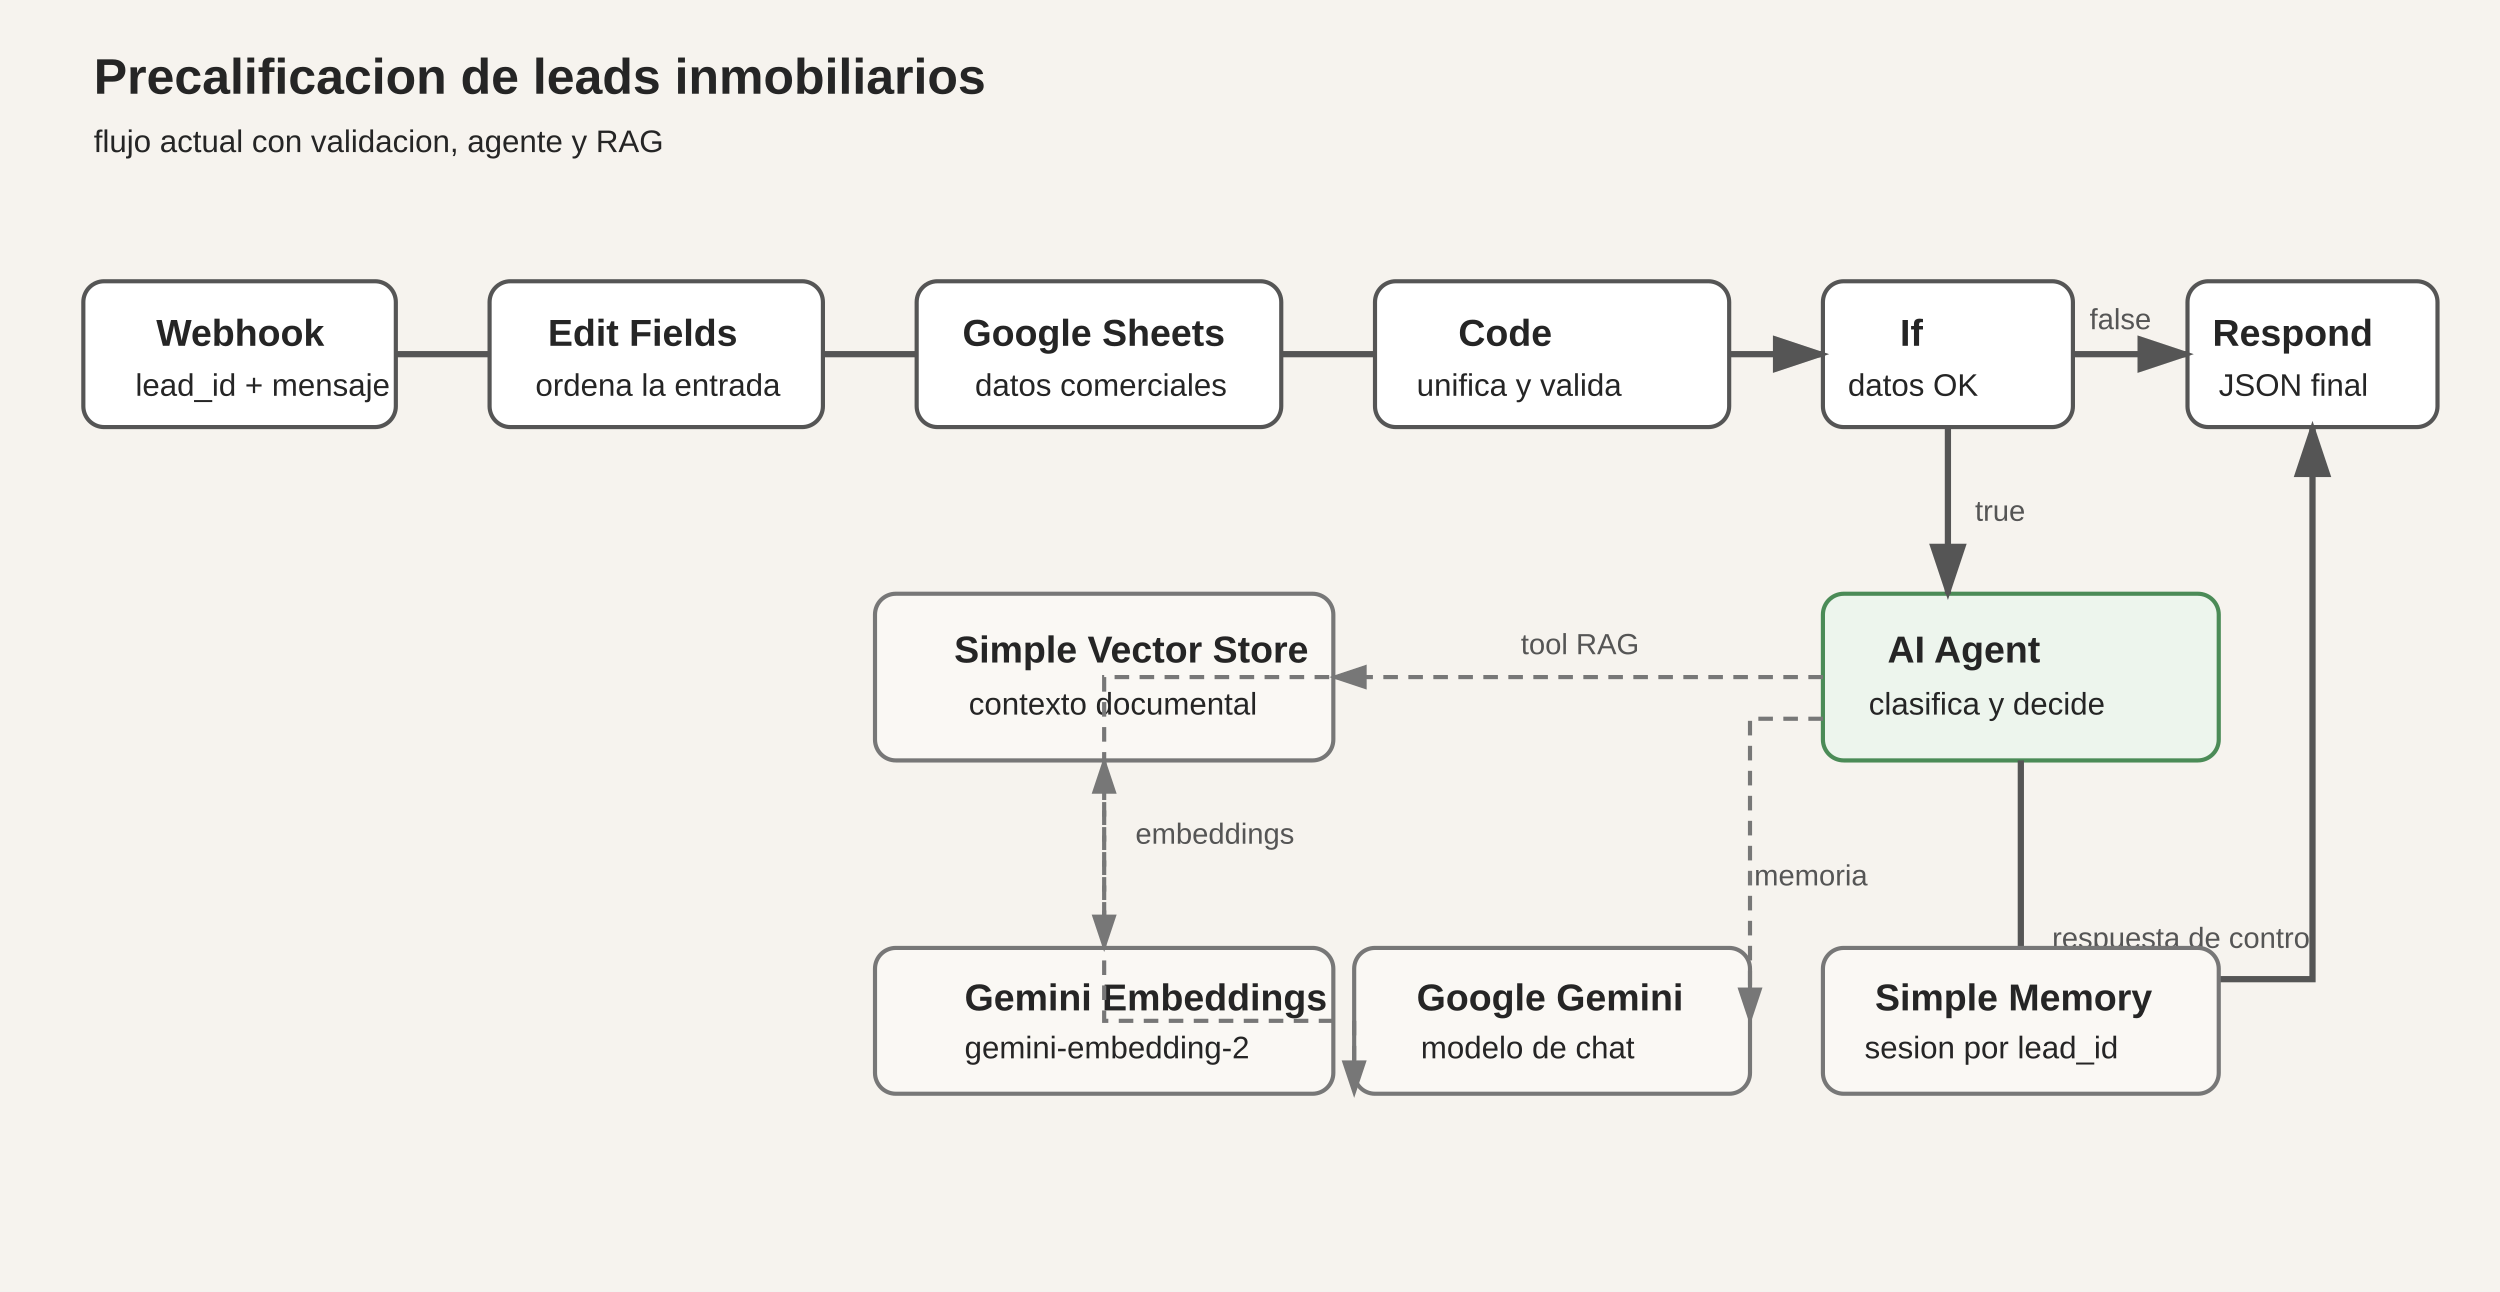
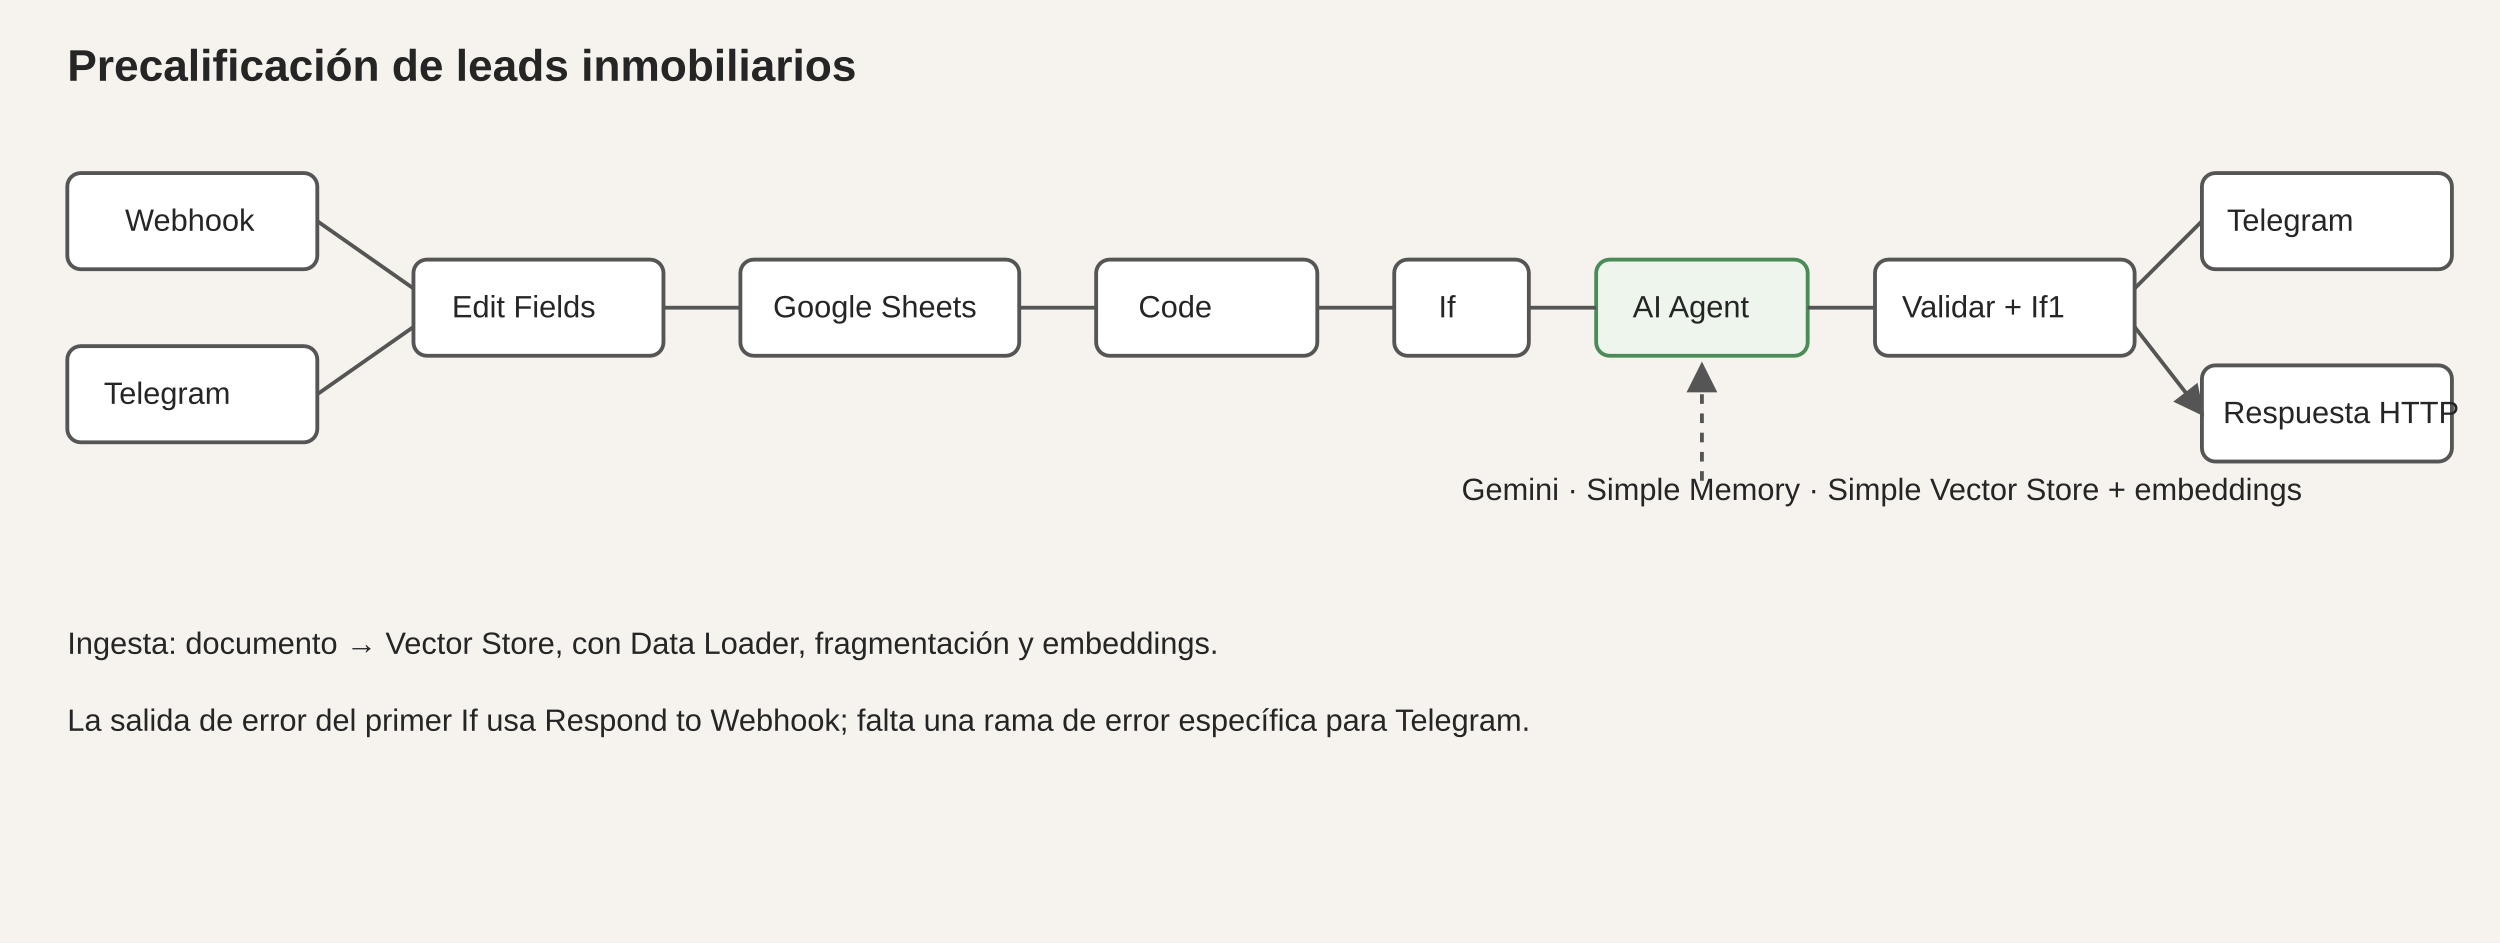
- <svg xmlns="http://www.w3.org/2000/svg" width="1200" height="620" viewBox="0 0 1200 620">
-   <rect width="1200" height="620" fill="#f6f3ee" />
-   <style>
- text{font-family:Arial,sans-serif;fill:#252525}
- .t{font-size:24px;font-weight:bold}.s{font-size:15px}.n{font-size:18px;font-weight:bold}
- .b{fill:#fff;stroke:#555;stroke-width:2}.ai{fill:#edf5ed;stroke:#4b8b57;stroke-width:2}.side{fill:#faf8f4;stroke:#777;stroke-width:2}
- .a{stroke:#555;stroke-width:3;fill:none;marker-end:url(#m)}
- .d{stroke:#777;stroke-width:2;fill:none;stroke-dasharray:7 5;marker-end:url(#m2)}
- .label{font-size:14px;fill:#555}
- </style>
+ <svg xmlns="http://www.w3.org/2000/svg" width="1300" height="490" viewBox="0 0 1300 490">
+   <rect width="1300" height="490" fill="#f6f3ee" />
+   <style>text{font:16px Arial;fill:#252525}.title{font-size:23px;font-weight:bold}.box{fill:white;stroke:#555;stroke-width:2}.ai{fill:#edf5ed;stroke:#4b8b57;stroke-width:2}.line{fill:none;stroke:#555;stroke-width:2;marker-end:url(#arrow)}.dash{stroke-dasharray:5 5}</style>
  <defs>
-     <marker id="m" markerWidth="10" markerHeight="10" refX="8" refY="3" orient="auto">
-       <path d="M0,0 L0,6 L9,3 z" fill="#555" />
-     </marker>
-     <marker id="m2" markerWidth="10" markerHeight="10" refX="8" refY="3" orient="auto">
-       <path d="M0,0 L0,6 L9,3 z" fill="#777" />
+     <marker id="arrow" markerWidth="8" markerHeight="8" refX="7" refY="4" orient="auto">
+       <path d="M0 0L8 4L0 8z" fill="#555" />
    </marker>
  </defs>
-   <text x="45" y="45" class="t">Precalificacion de leads inmobiliarios</text>
-   <text x="45" y="73" class="s">flujo actual con validacion, agente y RAG</text>
-   <rect x="40" y="135" width="150" height="70" rx="10" class="b" />
-   <text x="75" y="166" class="n">Webhook</text>
-   <text x="65" y="190" class="s">lead_id + mensaje</text>
-   <rect x="235" y="135" width="160" height="70" rx="10" class="b" />
-   <text x="263" y="166" class="n">Edit Fields</text>
-   <text x="257" y="190" class="s">ordena la entrada</text>
-   <rect x="440" y="135" width="175" height="70" rx="10" class="b" />
-   <text x="462" y="166" class="n">Google Sheets</text>
-   <text x="468" y="190" class="s">datos comerciales</text>
-   <rect x="660" y="135" width="170" height="70" rx="10" class="b" />
-   <text x="700" y="166" class="n">Code</text>
-   <text x="680" y="190" class="s">unifica y valida</text>
-   <rect x="875" y="135" width="120" height="70" rx="10" class="b" />
-   <text x="912" y="166" class="n">If</text>
-   <text x="887" y="190" class="s">datos OK</text>
-   <path d="M190 170h45M395 170h45M615 170h45M830 170h45" class="a" />
-   <rect x="875" y="285" width="190" height="80" rx="10" class="ai" />
-   <text x="906" y="318" class="n">AI Agent</text>
-   <text x="897" y="343" class="s">clasifica y decide</text>
-   <rect x="1050" y="135" width="120" height="70" rx="10" class="b" />
-   <text x="1062" y="166" class="n">Respond</text>
-   <text x="1065" y="190" class="s">JSON final</text>
-   <path d="M935 205v80" class="a" />
-   <text x="948" y="250" class="label">true</text>
-   <path d="M995 170h55" class="a" />
-   <text x="1003" y="158" class="label">false</text>
-   <path d="M970 365v105h140V205" class="a" />
-   <text x="985" y="455" class="label">respuesta de control</text>
-   <rect x="650" y="455" width="190" height="70" rx="10" class="side" />
-   <text x="680" y="485" class="n">Google Gemini</text>
-   <text x="682" y="508" class="s">modelo de chat</text>
-   <rect x="875" y="455" width="190" height="70" rx="10" class="side" />
-   <text x="900" y="485" class="n">Simple Memory</text>
-   <text x="895" y="508" class="s">sesion por lead_id</text>
-   <rect x="420" y="285" width="220" height="80" rx="10" class="side" />
-   <text x="458" y="318" class="n">Simple Vector Store</text>
-   <text x="465" y="343" class="s">contexto documental</text>
-   <rect x="420" y="455" width="220" height="70" rx="10" class="side" />
-   <text x="463" y="485" class="n">Gemini Embeddings</text>
-   <text x="463" y="508" class="s">gemini-embedding-2</text>
-   <path d="M875 325H640" class="d" />
-   <text x="730" y="314" class="label">tool RAG</text>
-   <path d="M875 345H840V490" class="d" />
-   <text x="842" y="425" class="label">memoria</text>
-   <path d="M650 325H530V455" class="d" />
-   <path d="M640 490H530V365" class="d" />
-   <text x="545" y="405" class="label">embeddings</text>
-   <path d="M650 490H650V525" class="d" />
+   <text x="35" y="42" class="title">Precalificación de leads inmobiliarios</text>
+   <g class="box">
+     <rect x="35" y="90" width="130" height="50" rx="7" />
+     <rect x="35" y="180" width="130" height="50" rx="7" />
+     <rect x="215" y="135" width="130" height="50" rx="7" />
+     <rect x="385" y="135" width="145" height="50" rx="7" />
+     <rect x="570" y="135" width="115" height="50" rx="7" />
+     <rect x="725" y="135" width="70" height="50" rx="7" />
+     <rect x="975" y="135" width="135" height="50" rx="7" />
+     <rect x="1145" y="90" width="130" height="50" rx="7" />
+     <rect x="1145" y="190" width="130" height="50" rx="7" />
+   </g>
+   <rect x="830" y="135" width="110" height="50" rx="7" class="ai" />
+   <text x="65" y="120">Webhook</text>
+   <text x="54" y="210">Telegram</text>
+   <text x="235" y="165">Edit Fields</text>
+   <text x="402" y="165">Google Sheets</text>
+   <text x="592" y="165">Code</text>
+   <text x="748" y="165">If</text>
+   <text x="849" y="165">AI Agent</text>
+   <text x="989" y="165">Validar + If1</text>
+   <text x="1158" y="120">Telegram</text>
+   <text x="1156" y="220">Respuesta HTTP</text>
+   <path class="line" d="M165 115 L215 150 M165 205 L215 170 M345 160 H385 M530 160 H570 M685 160 H725 M795 160 H830 M940 160 H975 M1110 150 L1145 115 M1110 170 L1145 215" />
+   <text x="760" y="260">Gemini · Simple Memory · Simple Vector Store + embeddings</text>
+   <path class="line dash" d="M885 250 V190" />
+   <text x="35" y="340">Ingesta: documento → Vector Store, con Data Loader, fragmentación y embeddings.</text>
+   <text x="35" y="380">La salida de error del primer If usa Respond to Webhook; falta una rama de error específica para Telegram.</text>
</svg>
